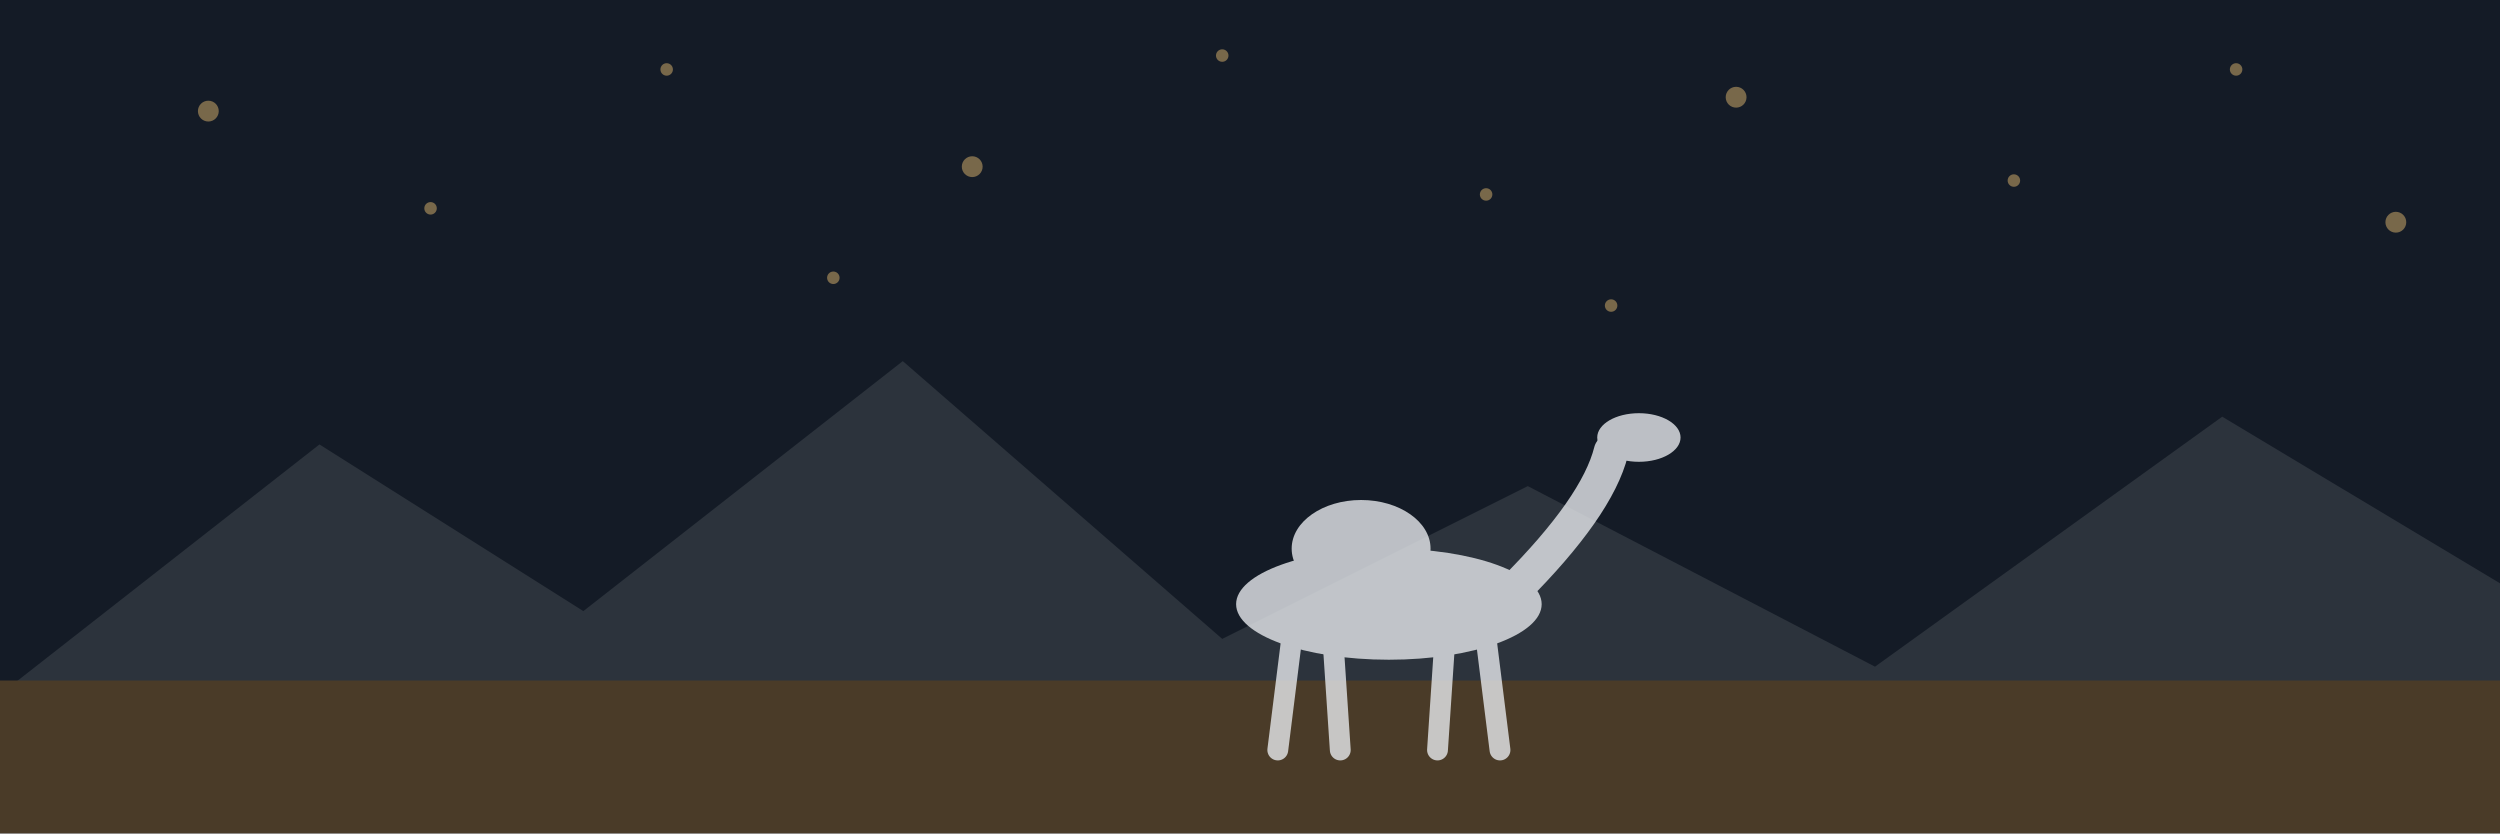
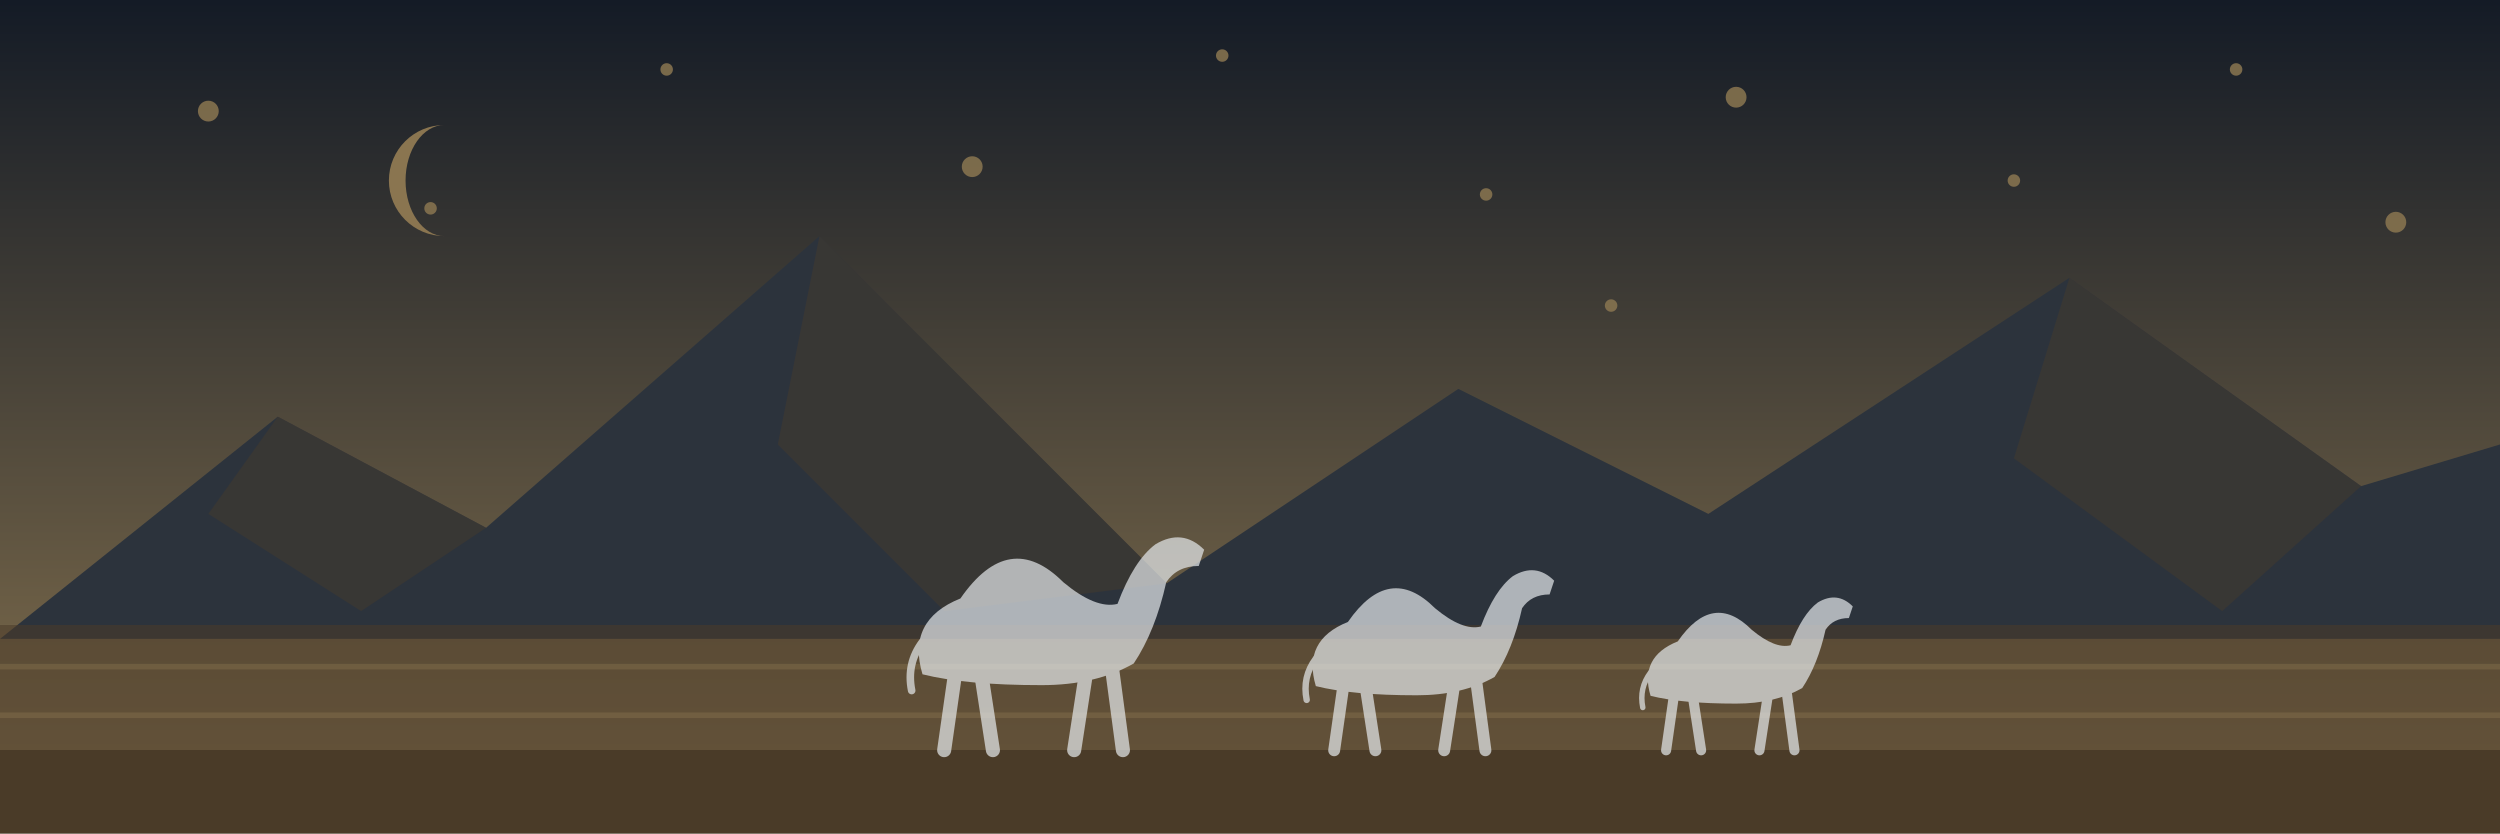
<svg xmlns="http://www.w3.org/2000/svg" width="720" height="240" viewBox="0 0 360 120" preserveAspectRatio="xMidYMax slice">
  <rect width="360" height="120" fill="#141B26" />
+   <defs>
+     <linearGradient id="g12s" x1="0" y1="0" x2="0" y2="1">
+       <stop offset="0" stop-color="#141B26" />
+       <stop offset="1" stop-color="#8A7550" />
+     </linearGradient>
+   </defs>
+   <rect width="360" height="120" fill="url(#g12s)" />
  <circle cx="30" cy="16" r="1.5" fill="#8A7550" opacity=".85" />
  <circle cx="62" cy="30" r="0.9" fill="#8A7550" opacity=".85" />
  <circle cx="96" cy="10" r="0.9" fill="#8A7550" opacity=".85" />
  <circle cx="140" cy="24" r="1.5" fill="#8A7550" opacity=".85" />
  <circle cx="176" cy="8" r="0.9" fill="#8A7550" opacity=".85" />
  <circle cx="214" cy="28" r="0.9" fill="#8A7550" opacity=".85" />
  <circle cx="250" cy="14" r="1.5" fill="#8A7550" opacity=".85" />
  <circle cx="290" cy="26" r="0.9" fill="#8A7550" opacity=".85" />
  <circle cx="322" cy="10" r="0.9" fill="#8A7550" opacity=".85" />
  <circle cx="345" cy="32" r="1.5" fill="#8A7550" opacity=".85" />
  <circle cx="120" cy="40" r="0.9" fill="#8A7550" opacity=".85" />
  <circle cx="232" cy="44" r="0.9" fill="#8A7550" opacity=".85" />
-   <path d="M0 100 L46 64 L84 88 L130 52 L176 92 L220 70 L270 96 L320 60 L360 84 L360 100 Z" fill="#2C333C" />
-   <rect y="98" width="360" height="22" fill="#4A3B28" />
-   <g fill="#E6E9EC" stroke="#E6E9EC" opacity=".8">
-     <ellipse cx="200" cy="87" rx="22" ry="8" stroke="none" />
-     <ellipse cx="196" cy="79" rx="10" ry="7" stroke="none" />
-     <path d="M218 85 Q230 73 232 65" stroke-width="5" fill="none" stroke-linecap="round" />
-     <ellipse cx="236" cy="63" rx="6" ry="3.5" stroke="none" />
-     <path d="M186 92 L184 108 M192 93 L193 108 M208 93 L207 108 M214 92 L216 108" stroke-width="3" stroke-linecap="round" fill="none" />
+   <path d="M64 18 A8 8 0 1 0 64 34 A5.6 8 0 1 1 64 18 Z" fill="#8A7550" />
+   <path d="M0 92 L40 60 L70 76 L118 34 L168 84 L210 56 L246 74 L298 40 L340 70 L360 64 L360 92 Z" fill="#2C333C" />
+   <path d="M118 34 L168 84 L136 88 L112 64 Z M298 40 L340 70 L320 88 L290 66 Z M40 60 L70 76 L52 88 L30 74 Z" fill="#4A3B28" opacity=".4" />
+   <rect y="90" width="360" height="30" fill="#4A3B28" opacity=".55" />
+   <path d="M0 96 H360 M0 103 H360" stroke="#8A7550" stroke-width=".8" opacity=".4" />
+   <rect y="108" width="360" height="12" fill="#4A3B28" />
+   <g opacity="0.7">
+     <g transform="translate(126.6 73.7) scale(0.78)" fill="#E6E9EC" stroke="#E6E9EC">
+       <path stroke="none" d="M8 30 Q5 20 15 16 Q24 3 34 13 Q40 18 44 17 Q47 9 51 6 Q56 3 60 7 L59 10 Q55 10 53 13 Q51 22 47 28 Q40 32 30 32 Q16 32 8 30 Z" />
+       <path d="M14 30 L12 44 M19 31 L21 44 M38 31 L36 44 M43 29 L45 44" stroke-width="2.6" stroke-linecap="round" fill="none" />
+       <path d="M8 24 q-3 4 -2 9" stroke-width="1.4" fill="none" stroke-linecap="round" />
+     </g>
+     <g transform="translate(184.2 79.0) scale(0.66)" fill="#E6E9EC" stroke="#E6E9EC">
+       <path stroke="none" d="M8 30 Q5 20 15 16 Q24 3 34 13 Q40 18 44 17 Q47 9 51 6 Q56 3 60 7 L59 10 Q55 10 53 13 Q51 22 47 28 Q40 32 30 32 Q16 32 8 30 Z" />
+       <path d="M14 30 L12 44 M19 31 L21 44 M38 31 L36 44 M43 29 L45 44" stroke-width="2.6" stroke-linecap="round" fill="none" />
+       <path d="M8 24 q-3 4 -2 9" stroke-width="1.4" fill="none" stroke-linecap="round" />
+     </g>
+     <g transform="translate(233.2 83.4) scale(0.56)" fill="#E6E9EC" stroke="#E6E9EC">
+       <path stroke="none" d="M8 30 Q5 20 15 16 Q24 3 34 13 Q40 18 44 17 Q47 9 51 6 Q56 3 60 7 L59 10 Q55 10 53 13 Q51 22 47 28 Q40 32 30 32 Q16 32 8 30 Z" />
+       <path d="M14 30 L12 44 M19 31 L21 44 M38 31 L36 44 M43 29 L45 44" stroke-width="2.6" stroke-linecap="round" fill="none" />
+       <path d="M8 24 q-3 4 -2 9" stroke-width="1.4" fill="none" stroke-linecap="round" />
+     </g>
  </g>
</svg>
